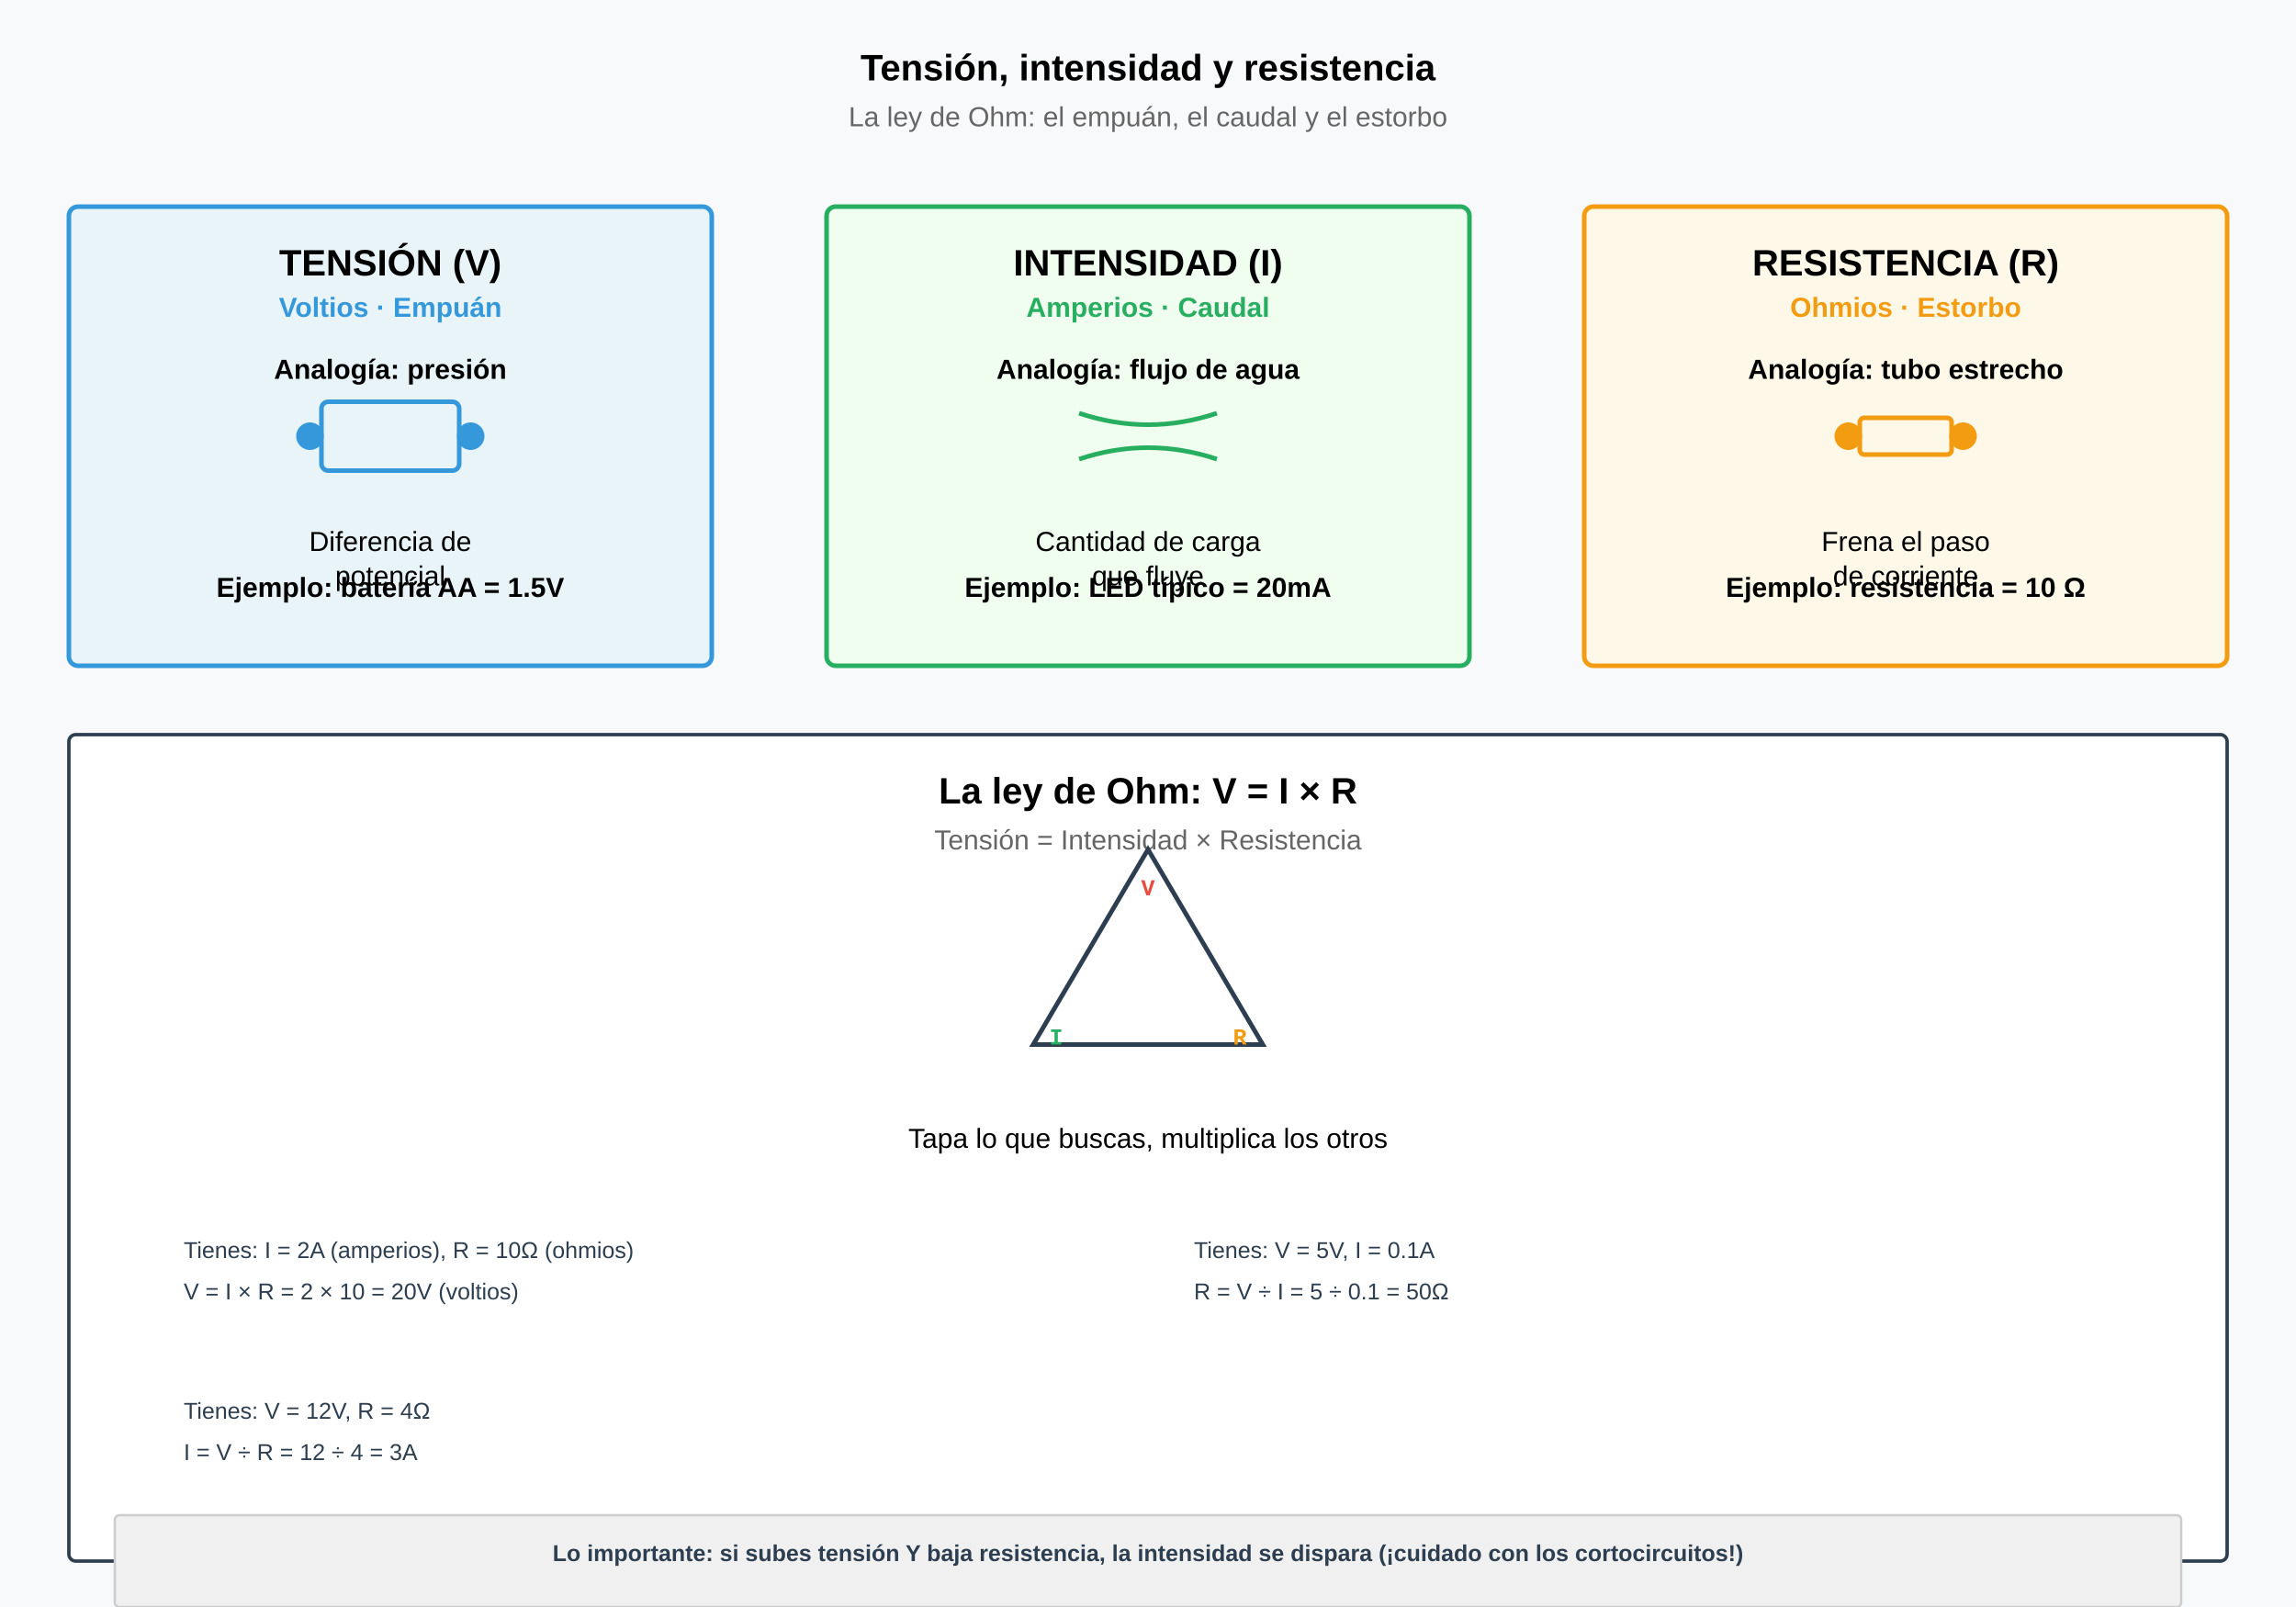
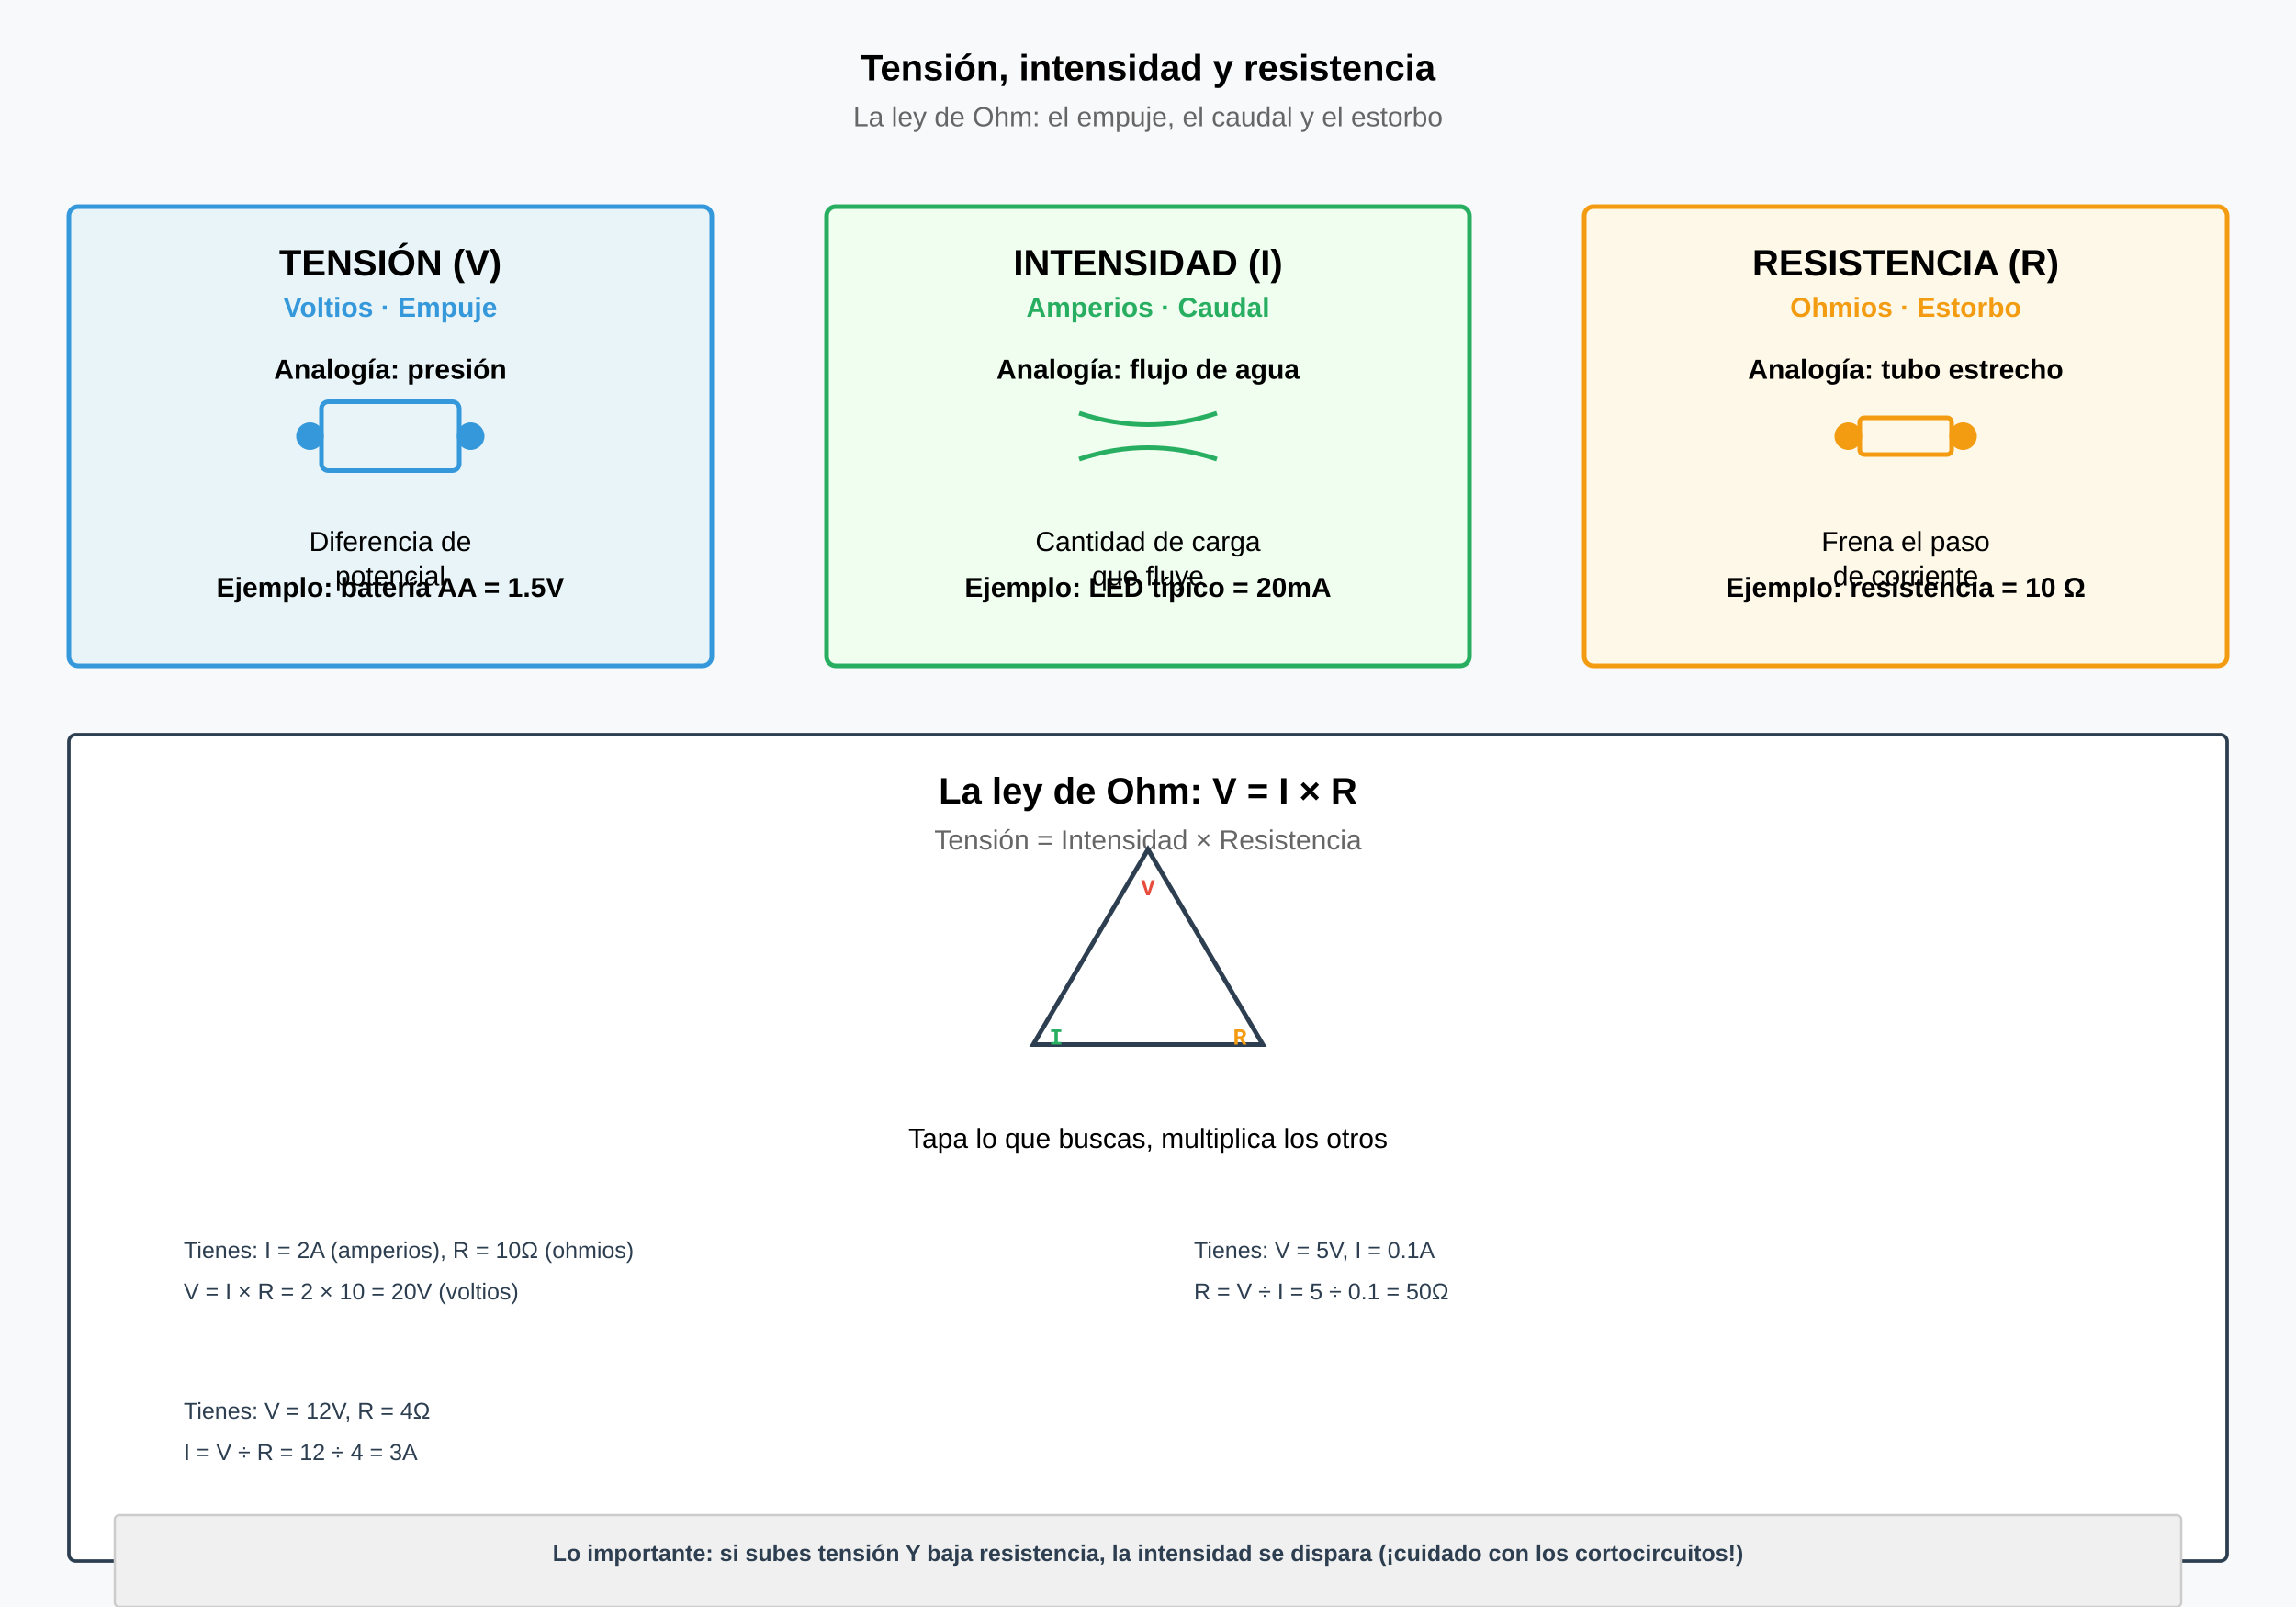
<svg xmlns="http://www.w3.org/2000/svg" viewBox="0 0 1000 700">
  <defs>
    <style>
      .title { font-family: Arial, sans-serif; font-size: 16px; font-weight: bold; text-anchor: middle; }
      .label { font-family: Arial, sans-serif; font-size: 12px; }
      .code { font-family: 'Courier New', monospace; font-size: 10px; }
    </style>
  </defs>
  <rect width="1000" height="700" fill="#f8f9fa" />
  <text x="500" y="35" class="title" font-size="18">Tensión, intensidad y resistencia</text>
-   <text x="500" y="55" class="label" font-size="11" fill="#666" text-anchor="middle">La ley de Ohm: el empuán, el caudal y el estorbo</text>
+   <text x="500" y="55" class="label" font-size="11" fill="#666" text-anchor="middle">La ley de Ohm: el empuje, el caudal y el estorbo</text>
  <g>
    <rect x="30" y="90" width="280" height="200" fill="#e8f4f8" stroke="#3498db" stroke-width="2" rx="4" />
    <text x="170" y="120" class="title" font-size="13">TENSIÓN (V)</text>
-     <text x="170" y="138" class="label" font-size="10" fill="#3498db" text-anchor="middle" font-weight="bold">Voltios · Empuán</text>
+     <text x="170" y="138" class="label" font-size="10" fill="#3498db" text-anchor="middle" font-weight="bold">Voltios · Empuje</text>
    <text x="170" y="165" class="label" font-size="11" text-anchor="middle" font-weight="bold">Analogía: presión</text>
    <g transform="translate(170, 190)">
      <rect x="-30" y="-15" width="60" height="30" fill="none" stroke="#3498db" stroke-width="2" rx="3" />
      <circle cx="-35" cy="0" r="6" fill="#3498db" />
      <circle cx="35" cy="0" r="6" fill="#3498db" />
      <text x="0" y="50" class="label" font-size="9" text-anchor="middle">Diferencia de</text>
      <text x="0" y="65" class="label" font-size="9" text-anchor="middle">potencial</text>
    </g>
    <text x="170" y="260" class="label" font-size="9" text-anchor="middle" font-weight="bold">Ejemplo: batería AA = 1.5V</text>
  </g>
  <g>
    <rect x="360" y="90" width="280" height="200" fill="#f0fef0" stroke="#27ae60" stroke-width="2" rx="4" />
    <text x="500" y="120" class="title" font-size="13">INTENSIDAD (I)</text>
    <text x="500" y="138" class="label" font-size="10" fill="#27ae60" text-anchor="middle" font-weight="bold">Amperios · Caudal</text>
    <text x="500" y="165" class="label" font-size="11" text-anchor="middle" font-weight="bold">Analogía: flujo de agua</text>
    <g transform="translate(500, 190)">
      <path d="M -30 -10 Q 0 0 30 -10" stroke="#27ae60" stroke-width="2" fill="none" />
      <path d="M -30 10 Q 0 0 30 10" stroke="#27ae60" stroke-width="2" fill="none" />
      <text x="0" y="50" class="label" font-size="9" text-anchor="middle">Cantidad de carga</text>
      <text x="0" y="65" class="label" font-size="9" text-anchor="middle">que fluye</text>
    </g>
    <text x="500" y="260" class="label" font-size="9" text-anchor="middle" font-weight="bold">Ejemplo: LED típico = 20mA</text>
  </g>
  <g>
    <rect x="690" y="90" width="280" height="200" fill="#fef8e8" stroke="#f39c12" stroke-width="2" rx="4" />
    <text x="830" y="120" class="title" font-size="13">RESISTENCIA (R)</text>
    <text x="830" y="138" class="label" font-size="10" fill="#f39c12" text-anchor="middle" font-weight="bold">Ohmios · Estorbo</text>
    <text x="830" y="165" class="label" font-size="11" text-anchor="middle" font-weight="bold">Analogía: tubo estrecho</text>
    <g transform="translate(830, 190)">
      <rect x="-20" y="-8" width="40" height="16" fill="none" stroke="#f39c12" stroke-width="2" rx="2" />
      <circle cx="-25" cy="0" r="6" fill="#f39c12" />
      <circle cx="25" cy="0" r="6" fill="#f39c12" />
      <text x="0" y="50" class="label" font-size="9" text-anchor="middle">Frena el paso</text>
      <text x="0" y="65" class="label" font-size="9" text-anchor="middle">de corriente</text>
    </g>
    <text x="830" y="260" class="label" font-size="9" text-anchor="middle" font-weight="bold">Ejemplo: resistencia = 10 Ω</text>
  </g>
  <g>
    <rect x="30" y="320" width="940" height="360" fill="white" stroke="#2c3e50" stroke-width="1.5" rx="3" />
    <text x="500" y="350" class="title" font-size="13">La ley de Ohm: V = I × R</text>
    <text x="500" y="370" class="label" font-size="10" fill="#666" text-anchor="middle">Tensión = Intensidad × Resistencia</text>
    <g transform="translate(500, 420)">
      <polygon points="0,-50 50,35 -50,35" fill="none" stroke="#2c3e50" stroke-width="2" />
      <text x="0" y="-30" class="code" text-anchor="middle" fill="#e74c3c" font-size="14" font-weight="bold">V</text>
      <text x="-40" y="35" class="code" text-anchor="middle" fill="#27ae60" font-size="14" font-weight="bold">I</text>
      <text x="40" y="35" class="code" text-anchor="middle" fill="#f39c12" font-size="14" font-weight="bold">R</text>
      <text x="0" y="80" class="label" font-size="9" text-anchor="middle">Tapa lo que buscas, multiplica los otros</text>
    </g>
    <g font-family="Arial" font-size="10" fill="#2c3e50">
      <text x="60" y="530">
        <b>Ejemplo 1: Encontrar V</b>
      </text>
      <text x="80" y="548">Tienes: I = 2A (amperios), R = 10Ω (ohmios)</text>
      <text x="80" y="566">V = I × R = 2 × 10 = 20V (voltios)</text>
      <text x="60" y="600">
        <b>Ejemplo 2: Encontrar I</b>
      </text>
      <text x="80" y="618">Tienes: V = 12V, R = 4Ω</text>
      <text x="80" y="636">I = V ÷ R = 12 ÷ 4 = 3A</text>
      <text x="500" y="530">
        <b>Ejemplo 3: Encontrar R</b>
      </text>
      <text x="520" y="548">Tienes: V = 5V, I = 0.1A</text>
      <text x="520" y="566">R = V ÷ I = 5 ÷ 0.1 = 50Ω</text>
      <rect x="50" y="660" width="900" height="40" fill="#f0f0f0" stroke="#ccc" stroke-width="1" rx="2" />
      <text x="500" y="680" text-anchor="middle" font-weight="bold" fill="#2c3e50">Lo importante: si subes tensión Y baja resistencia, la intensidad se dispara (¡cuidado con los cortocircuitos!)</text>
    </g>
  </g>
</svg>
